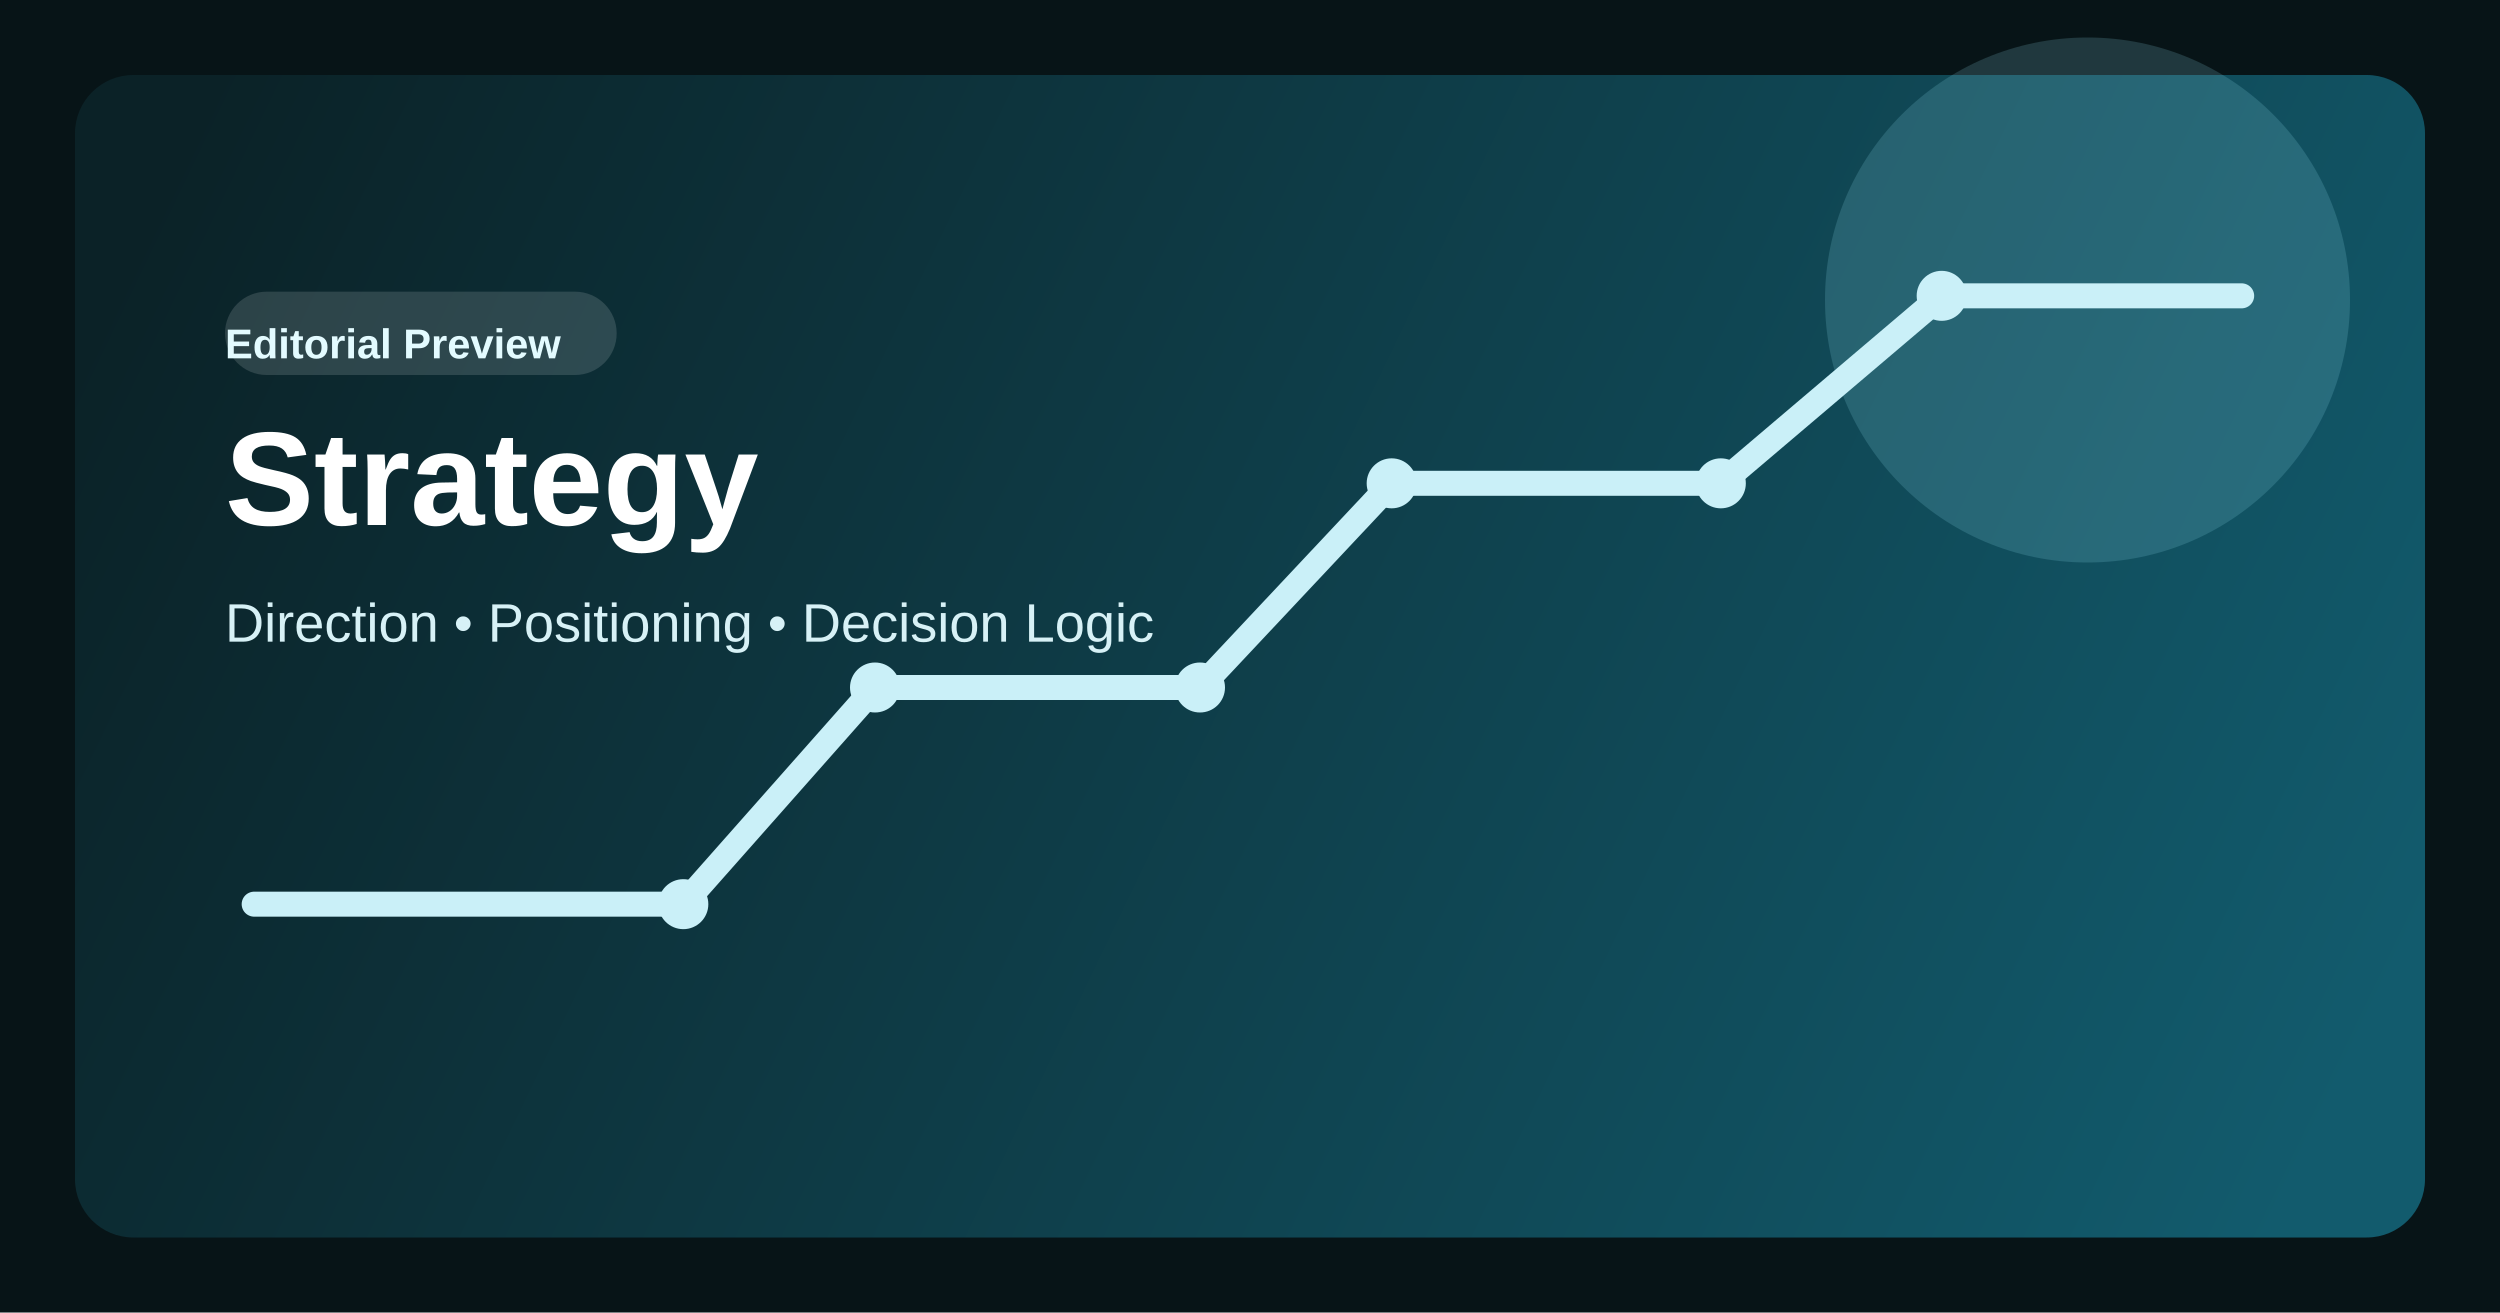
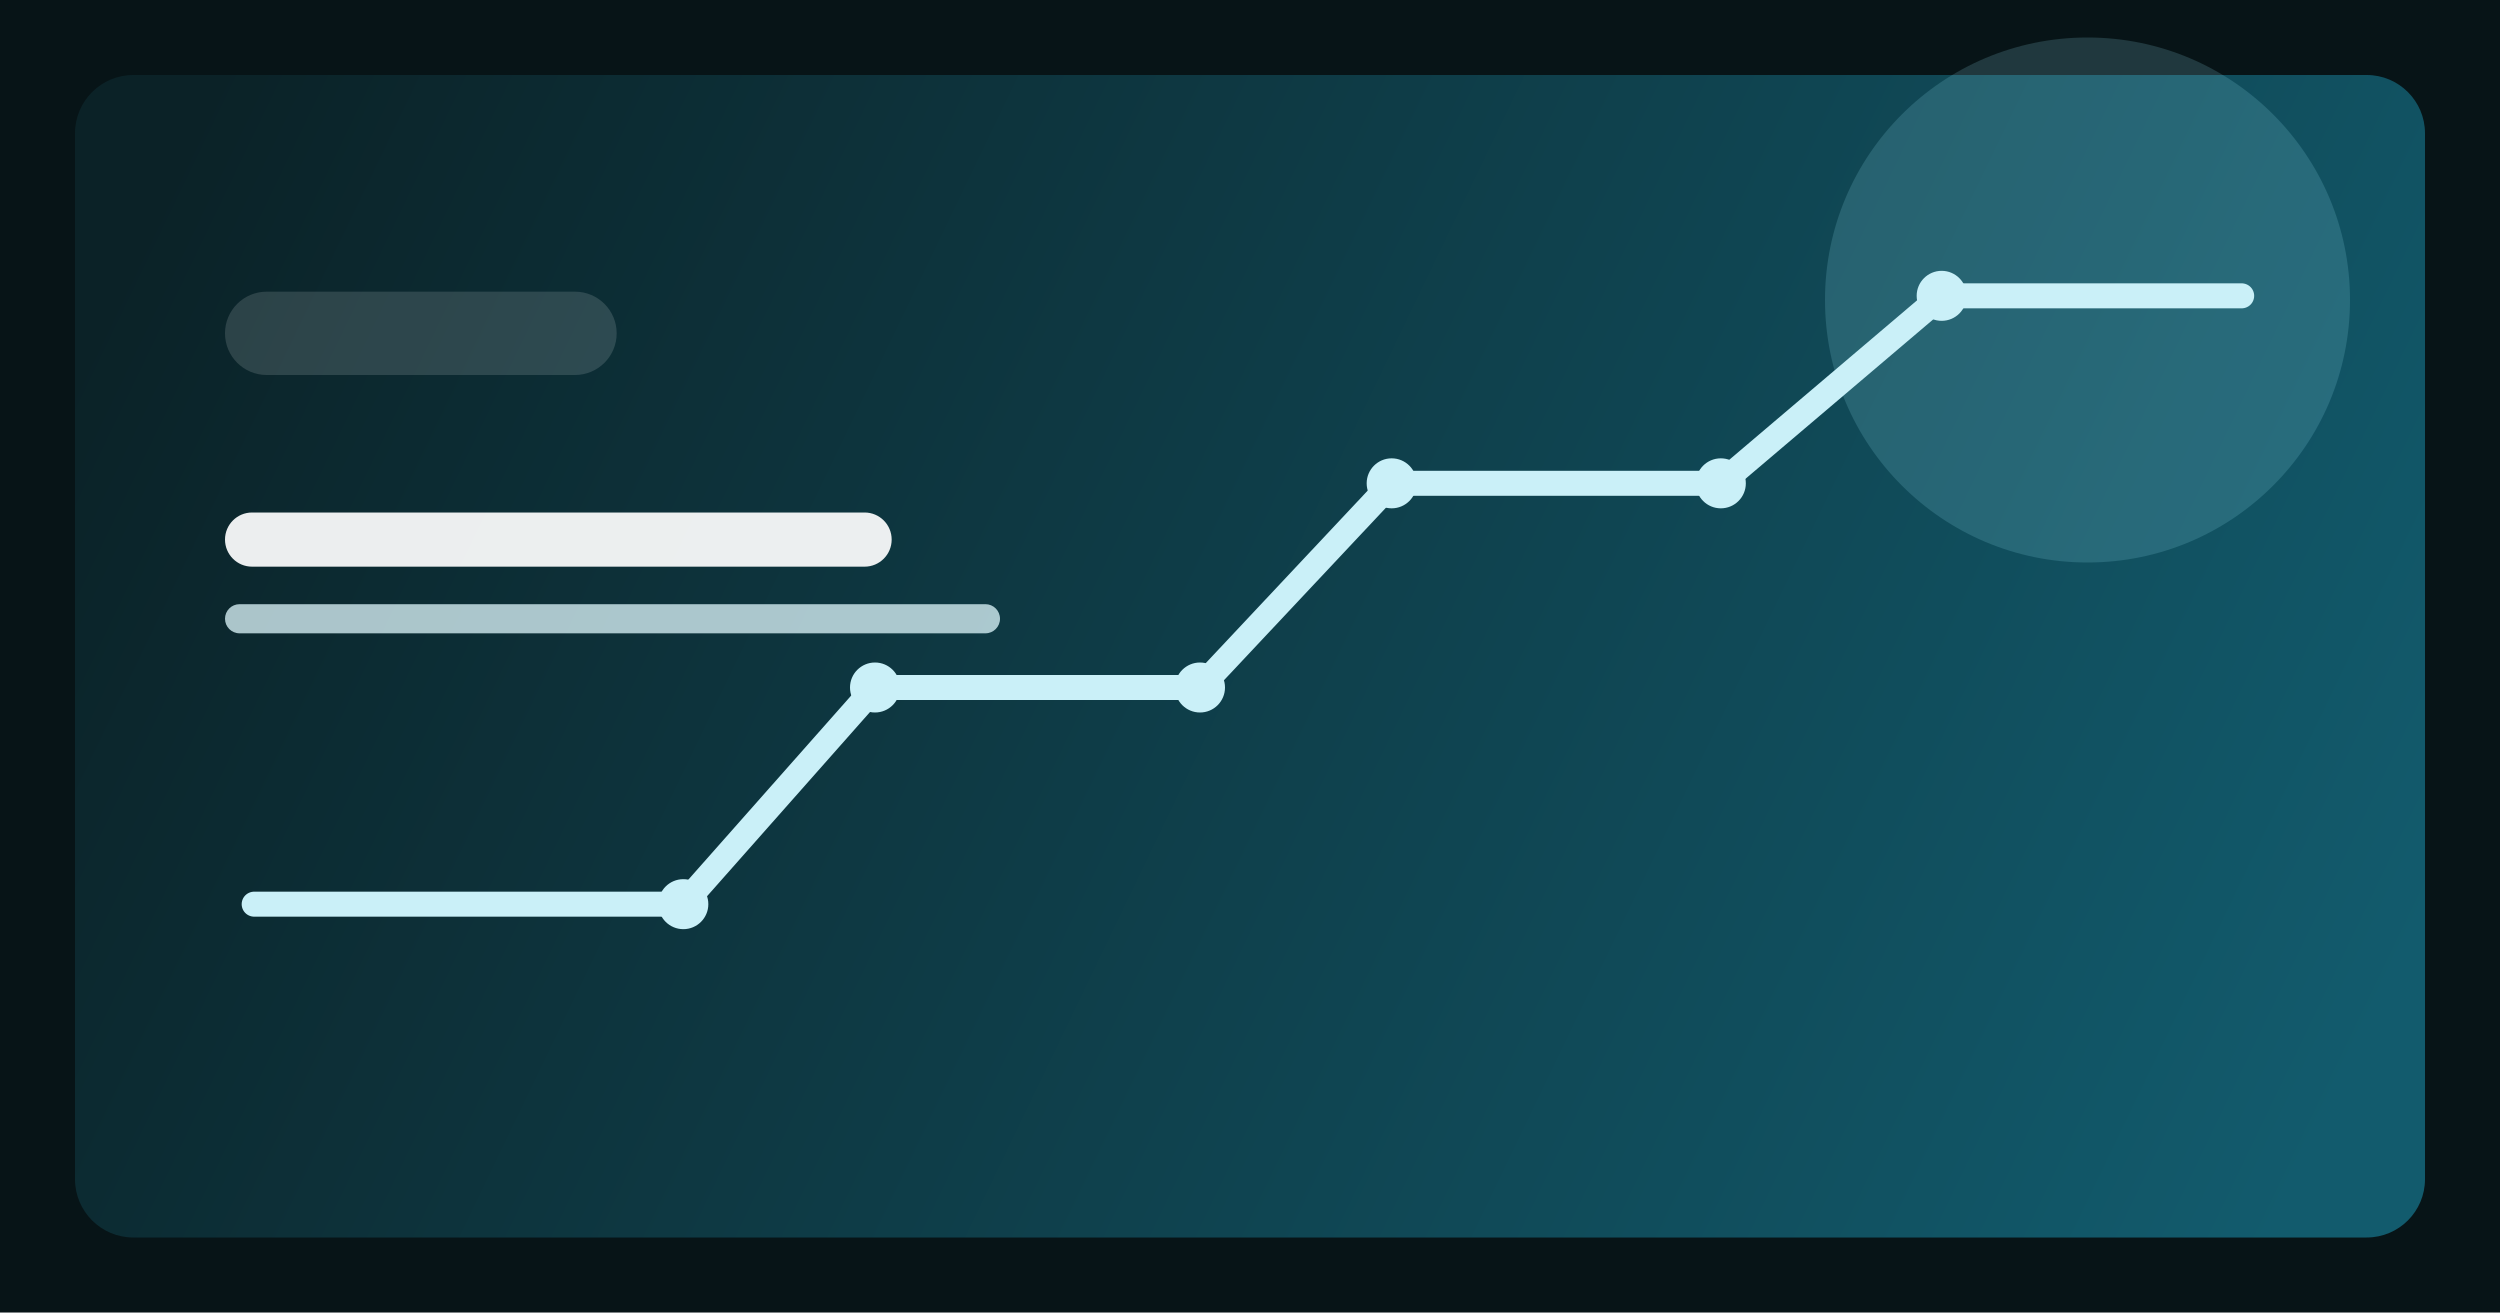
<svg xmlns="http://www.w3.org/2000/svg" width="1200" height="630" viewBox="0 0 1200 630" fill="none">
  <rect width="1200" height="630" fill="#071417" />
  <rect x="36" y="36" width="1128" height="558" rx="28" fill="url(#bg)" />
  <circle cx="1002" cy="144" r="126" fill="#90E0EF" fill-opacity="0.18" />
  <path d="M122 434H328L420 330H576L668 232H826L932 142H1076" stroke="#CAF0F8" stroke-width="12" stroke-linecap="round" stroke-linejoin="round" />
  <circle cx="328" cy="434" r="12" fill="#CAF0F8" />
  <circle cx="420" cy="330" r="12" fill="#CAF0F8" />
  <circle cx="576" cy="330" r="12" fill="#CAF0F8" />
  <circle cx="668" cy="232" r="12" fill="#CAF0F8" />
  <circle cx="826" cy="232" r="12" fill="#CAF0F8" />
  <circle cx="932" cy="142" r="12" fill="#CAF0F8" />
  <rect x="108" y="140" width="188" height="40" rx="20" fill="#FFFFFF" fill-opacity="0.14" />
-   <text x="108" y="252" fill="white" font-family="Segoe UI, Arial, sans-serif" font-size="64" font-weight="700">Strategy</text>
-   <text x="108" y="308" fill="#D7F1F6" font-family="Segoe UI, Arial, sans-serif" font-size="26">Direction • Positioning • Decision Logic</text>
-   <text x="108" y="172" fill="#E3FBFF" font-family="Segoe UI, Arial, sans-serif" font-size="20" font-weight="600">Editorial Preview</text>
+   <rect x="108" y="246" width="320" height="26" rx="13" fill="#FFFFFF" fill-opacity="0.92" />
+   <rect x="108" y="290" width="372" height="14" rx="7" fill="#D7F1F6" fill-opacity="0.78" />
  <defs>
    <linearGradient id="bg" x1="88" y1="66" x2="1110" y2="558" gradientUnits="userSpaceOnUse">
      <stop stop-color="#0B2227" />
      <stop offset="1" stop-color="#125B6D" />
    </linearGradient>
  </defs>
</svg>
